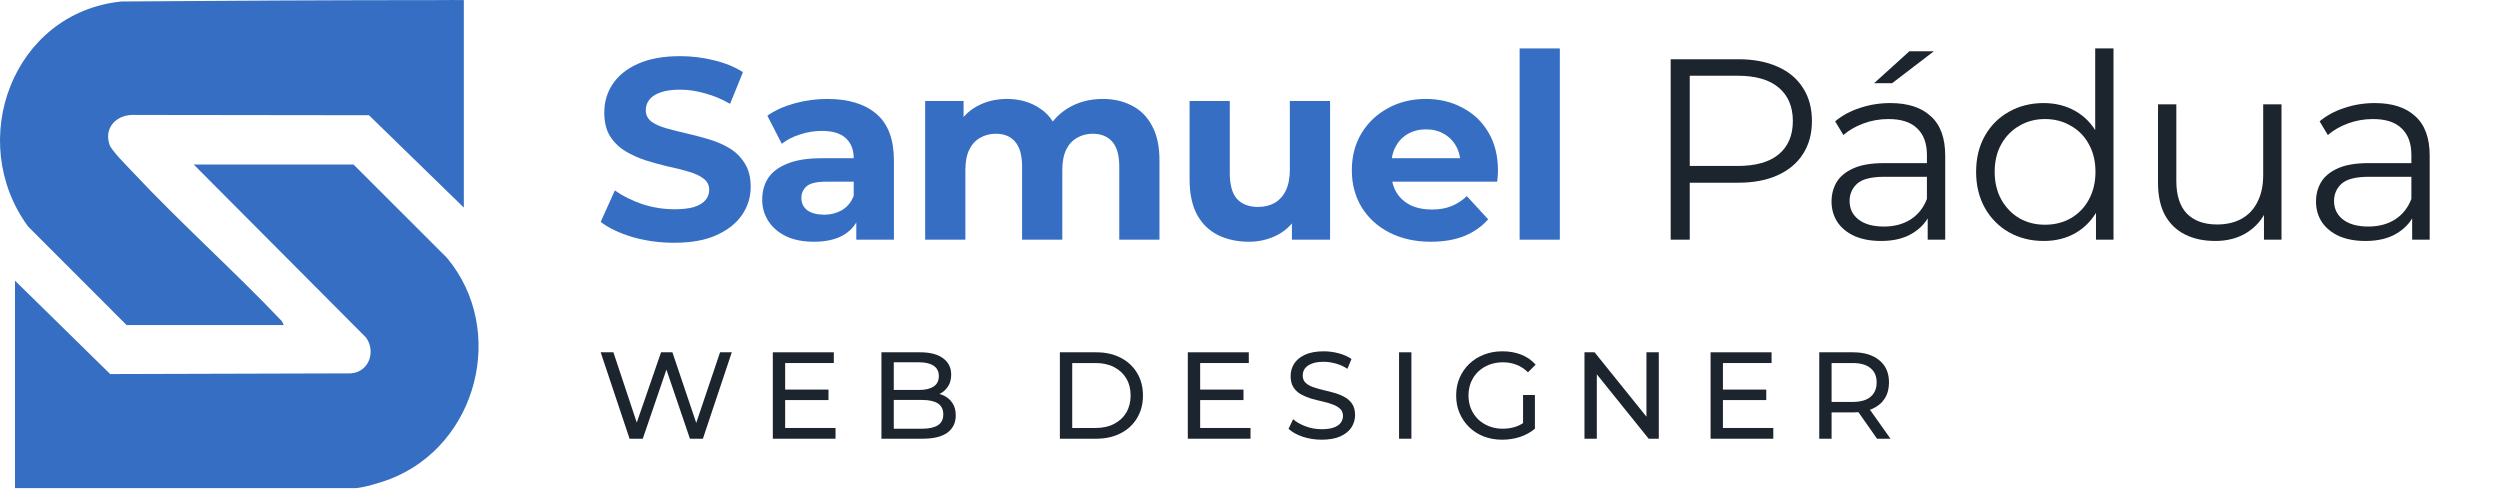
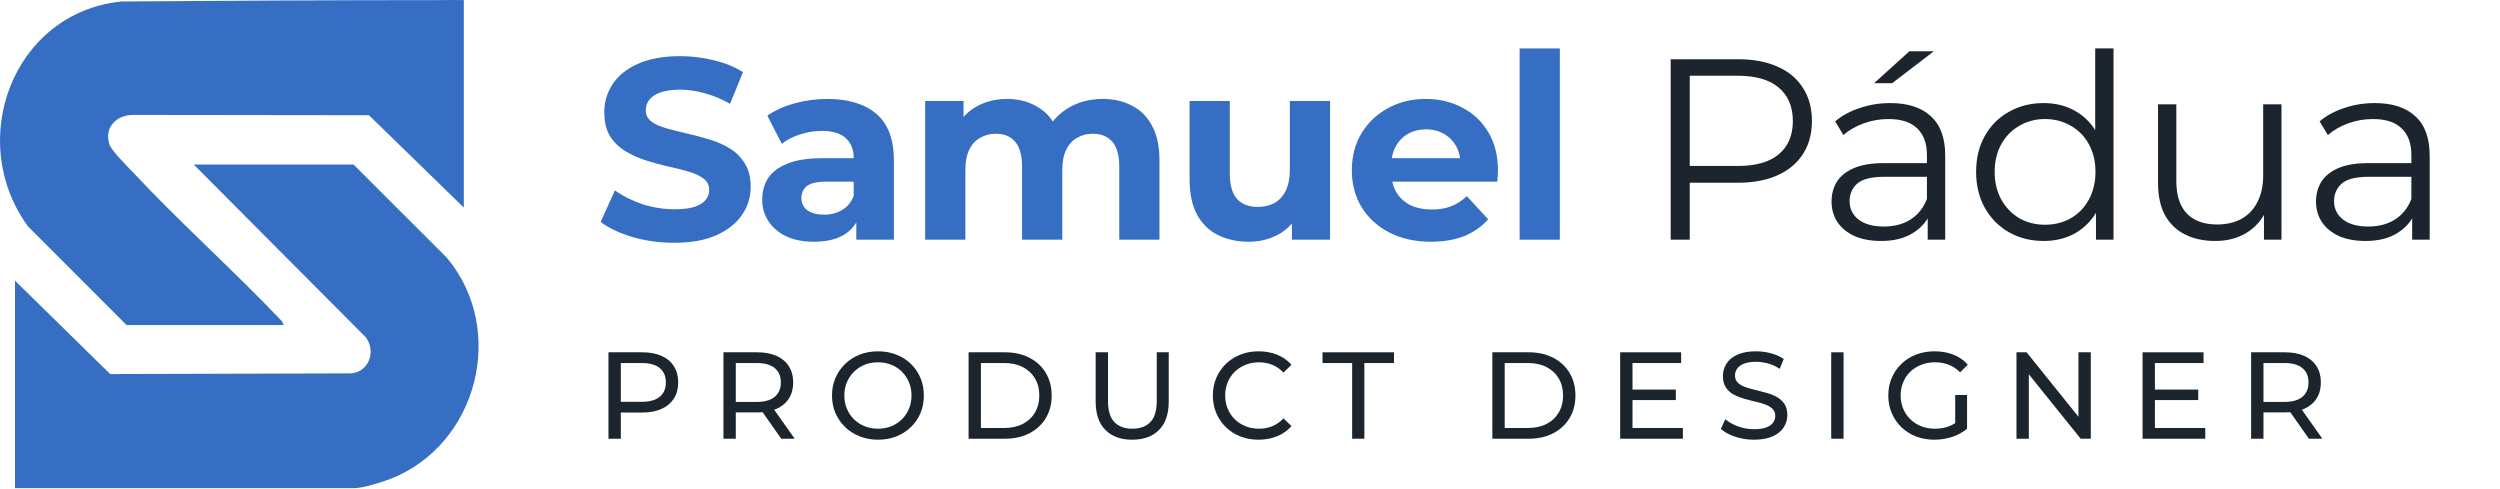
<svg xmlns="http://www.w3.org/2000/svg" width="220" height="43" viewBox="0 0 220 43" fill="none">
  <path d="M39.327 22.686C44.63 29.023 42.037 39.161 34.333 42.153C33.637 42.423 31.921 42.954 31.23 42.954H1.32V24.699L9.697 32.917L30.891 32.856C32.477 32.729 33.102 30.929 32.204 29.695L17.049 14.48H31.114L39.327 22.686ZM38.573 0.009C39.252 -0.011 40.425 0.009 40.817 0.009L40.817 18.268L32.47 10.14L11.593 10.113C10.136 10.174 9.138 11.324 9.647 12.757C9.824 13.257 11.19 14.622 11.652 15.114C15.881 19.629 20.535 23.774 24.801 28.257L24.973 28.603H11.137L2.471 19.932C-3.045 12.408 1.1 1.121 10.679 0.131C19.974 0.061 29.572 0.009 38.573 0.009Z" fill="#356EC3" />
  <path d="M212.27 21.092V18.461L212.201 18.03V13.629C212.201 12.616 211.914 11.837 211.339 11.293C210.78 10.748 209.941 10.476 208.822 10.476C208.05 10.476 207.317 10.605 206.621 10.862C205.926 11.119 205.336 11.459 204.852 11.883L204.126 10.68C204.731 10.166 205.457 9.773 206.304 9.501C207.151 9.213 208.043 9.07 208.98 9.07C210.523 9.07 211.71 9.455 212.542 10.227C213.389 10.983 213.812 12.14 213.812 13.697V21.092H212.27ZM208.164 21.206C207.272 21.206 206.493 21.062 205.827 20.774C205.177 20.472 204.678 20.064 204.33 19.55C203.982 19.02 203.809 18.415 203.809 17.735C203.809 17.115 203.952 16.555 204.24 16.056C204.542 15.542 205.026 15.134 205.691 14.831C206.372 14.514 207.279 14.355 208.413 14.355H212.519V15.557H208.459C207.309 15.557 206.508 15.761 206.054 16.17C205.616 16.578 205.396 17.085 205.396 17.689C205.396 18.37 205.661 18.914 206.19 19.323C206.72 19.731 207.461 19.935 208.413 19.935C209.321 19.935 210.099 19.731 210.75 19.323C211.415 18.899 211.899 18.294 212.201 17.508L212.564 18.619C212.262 19.406 211.733 20.034 210.977 20.502C210.236 20.971 209.298 21.206 208.164 21.206Z" fill="#1C252D" />
  <path d="M194.942 21.205C193.929 21.205 193.044 21.016 192.288 20.638C191.532 20.26 190.942 19.693 190.519 18.937C190.11 18.181 189.906 17.236 189.906 16.102V9.183H191.517V15.92C191.517 17.19 191.827 18.151 192.447 18.801C193.082 19.436 193.967 19.754 195.101 19.754C195.932 19.754 196.651 19.587 197.256 19.255C197.876 18.907 198.344 18.408 198.662 17.757C198.995 17.107 199.161 16.328 199.161 15.421V9.183H200.772V21.092H199.229V17.826L199.479 18.415C199.101 19.292 198.511 19.98 197.709 20.479C196.923 20.963 196.001 21.205 194.942 21.205Z" fill="#1C252D" />
  <path d="M179.841 21.205C178.707 21.205 177.687 20.948 176.779 20.434C175.887 19.92 175.184 19.209 174.67 18.302C174.156 17.379 173.898 16.321 173.898 15.126C173.898 13.916 174.156 12.858 174.67 11.95C175.184 11.043 175.887 10.34 176.779 9.841C177.687 9.327 178.707 9.07 179.841 9.07C180.885 9.07 181.815 9.304 182.632 9.773C183.463 10.242 184.121 10.93 184.605 11.837C185.104 12.729 185.354 13.826 185.354 15.126C185.354 16.412 185.112 17.508 184.628 18.415C184.144 19.323 183.486 20.018 182.654 20.502C181.838 20.971 180.9 21.205 179.841 21.205ZM179.955 19.776C180.802 19.776 181.558 19.587 182.223 19.209C182.904 18.816 183.433 18.271 183.811 17.576C184.204 16.865 184.401 16.049 184.401 15.126C184.401 14.188 184.204 13.372 183.811 12.676C183.433 11.981 182.904 11.444 182.223 11.066C181.558 10.673 180.802 10.476 179.955 10.476C179.123 10.476 178.375 10.673 177.709 11.066C177.044 11.444 176.515 11.981 176.121 12.676C175.728 13.372 175.532 14.188 175.532 15.126C175.532 16.049 175.728 16.865 176.121 17.576C176.515 18.271 177.044 18.816 177.709 19.209C178.375 19.587 179.123 19.776 179.955 19.776ZM184.446 21.092V17.508L184.605 15.103L184.378 12.699V4.261H185.989V21.092H184.446Z" fill="#1C252D" />
  <path d="M169.637 21.092V18.461L169.569 18.03V13.629C169.569 12.616 169.281 11.837 168.707 11.293C168.147 10.748 167.308 10.476 166.189 10.476C165.418 10.476 164.684 10.604 163.989 10.862C163.293 11.119 162.703 11.459 162.219 11.882L161.493 10.68C162.098 10.166 162.824 9.773 163.671 9.501C164.518 9.213 165.41 9.07 166.348 9.07C167.89 9.07 169.077 9.455 169.909 10.226C170.756 10.983 171.179 12.139 171.179 13.697V21.092H169.637ZM165.531 21.205C164.639 21.205 163.86 21.062 163.195 20.774C162.544 20.472 162.045 20.064 161.698 19.549C161.35 19.02 161.176 18.415 161.176 17.735C161.176 17.115 161.319 16.555 161.607 16.056C161.909 15.542 162.393 15.134 163.059 14.831C163.739 14.514 164.646 14.355 165.781 14.355H169.886V15.557H165.826C164.677 15.557 163.875 15.761 163.421 16.169C162.983 16.578 162.764 17.084 162.764 17.689C162.764 18.37 163.028 18.914 163.558 19.323C164.087 19.731 164.828 19.935 165.781 19.935C166.688 19.935 167.467 19.731 168.117 19.323C168.782 18.899 169.266 18.294 169.569 17.508L169.932 18.619C169.629 19.406 169.1 20.033 168.344 20.502C167.603 20.971 166.665 21.205 165.531 21.205ZM164.919 7.323L168.026 4.51H170.181L166.506 7.323H164.919Z" fill="#1C252D" />
  <path d="M147.02 21.092V5.213H152.963C154.308 5.213 155.465 5.433 156.433 5.871C157.401 6.295 158.142 6.915 158.656 7.731C159.185 8.533 159.45 9.508 159.45 10.657C159.45 11.776 159.185 12.744 158.656 13.561C158.142 14.362 157.401 14.982 156.433 15.421C155.465 15.86 154.308 16.079 152.963 16.079H147.95L148.698 15.285V21.092H147.02ZM148.698 15.421L147.95 14.604H152.917C154.505 14.604 155.707 14.264 156.524 13.584C157.356 12.888 157.771 11.912 157.771 10.657C157.771 9.387 157.356 8.404 156.524 7.709C155.707 7.013 154.505 6.665 152.917 6.665H147.95L148.698 5.871V15.421Z" fill="#1C252D" />
  <path d="M133.727 21.092V4.261H137.265V21.092H133.727Z" fill="#356EC3" />
  <path d="M125.925 21.273C124.533 21.273 123.309 21.001 122.25 20.457C121.207 19.912 120.398 19.171 119.823 18.234C119.248 17.281 118.961 16.2 118.961 14.99C118.961 13.765 119.241 12.684 119.8 11.746C120.375 10.793 121.154 10.052 122.137 9.523C123.12 8.979 124.231 8.707 125.471 8.707C126.666 8.707 127.739 8.964 128.692 9.478C129.66 9.977 130.424 10.703 130.983 11.655C131.543 12.593 131.822 13.72 131.822 15.035C131.822 15.171 131.815 15.33 131.8 15.512C131.785 15.678 131.77 15.837 131.754 15.988H121.842V13.924H129.894L128.533 14.536C128.533 13.901 128.405 13.349 128.148 12.88C127.891 12.412 127.535 12.049 127.082 11.791C126.628 11.519 126.099 11.383 125.494 11.383C124.889 11.383 124.352 11.519 123.883 11.791C123.43 12.049 123.074 12.419 122.817 12.903C122.56 13.372 122.432 13.931 122.432 14.582V15.126C122.432 15.791 122.575 16.381 122.862 16.895C123.165 17.394 123.581 17.78 124.11 18.052C124.654 18.309 125.29 18.438 126.015 18.438C126.666 18.438 127.233 18.339 127.717 18.143C128.216 17.946 128.669 17.651 129.078 17.258L130.96 19.3C130.401 19.935 129.698 20.426 128.851 20.774C128.004 21.107 127.029 21.273 125.925 21.273Z" fill="#356EC3" />
  <path d="M109.901 21.273C108.888 21.273 107.98 21.077 107.179 20.684C106.392 20.29 105.78 19.693 105.341 18.892C104.903 18.075 104.684 17.039 104.684 15.784V8.888H108.222V15.262C108.222 16.275 108.434 17.024 108.857 17.508C109.296 17.977 109.908 18.211 110.695 18.211C111.239 18.211 111.723 18.098 112.146 17.871C112.57 17.629 112.903 17.266 113.145 16.782C113.386 16.283 113.507 15.663 113.507 14.922V8.888H117.046V21.092H113.689V17.735L114.301 18.71C113.893 19.557 113.288 20.2 112.487 20.638C111.7 21.062 110.838 21.273 109.901 21.273Z" fill="#356EC3" />
  <path d="M81.414 21.092V8.888H84.794V12.223L84.159 11.247C84.582 10.415 85.18 9.788 85.951 9.364C86.737 8.926 87.629 8.707 88.627 8.707C89.746 8.707 90.722 8.994 91.554 9.569C92.4 10.128 92.96 10.99 93.232 12.154L91.984 11.814C92.393 10.861 93.043 10.105 93.935 9.546C94.843 8.986 95.879 8.707 97.043 8.707C98.011 8.707 98.865 8.903 99.606 9.296C100.362 9.674 100.952 10.264 101.375 11.066C101.814 11.852 102.033 12.865 102.033 14.105V21.092H98.495V14.65C98.495 13.667 98.29 12.941 97.882 12.472C97.474 12.003 96.899 11.769 96.158 11.769C95.644 11.769 95.183 11.89 94.775 12.132C94.366 12.359 94.049 12.706 93.822 13.175C93.595 13.644 93.482 14.241 93.482 14.967V21.092H89.943V14.65C89.943 13.667 89.739 12.941 89.331 12.472C88.937 12.003 88.37 11.769 87.629 11.769C87.115 11.769 86.654 11.89 86.246 12.132C85.837 12.359 85.52 12.706 85.293 13.175C85.066 13.644 84.953 14.241 84.953 14.967V21.092H81.414Z" fill="#356EC3" />
  <path d="M75.354 21.092V18.71L75.127 18.188V13.924C75.127 13.168 74.892 12.578 74.424 12.154C73.97 11.731 73.267 11.519 72.314 11.519C71.664 11.519 71.021 11.625 70.386 11.837C69.766 12.033 69.237 12.306 68.798 12.653L67.528 10.181C68.193 9.712 68.995 9.349 69.932 9.092C70.87 8.835 71.823 8.707 72.79 8.707C74.65 8.707 76.095 9.145 77.123 10.022C78.151 10.899 78.665 12.268 78.665 14.128V21.092H75.354ZM71.634 21.273C70.681 21.273 69.864 21.114 69.184 20.797C68.503 20.464 67.982 20.018 67.619 19.459C67.256 18.899 67.074 18.271 67.074 17.576C67.074 16.85 67.248 16.215 67.596 15.67C67.959 15.126 68.526 14.703 69.297 14.4C70.068 14.082 71.074 13.924 72.314 13.924H75.558V15.988H72.7C71.868 15.988 71.293 16.124 70.976 16.396C70.673 16.668 70.522 17.009 70.522 17.417C70.522 17.871 70.696 18.234 71.044 18.506C71.407 18.763 71.898 18.891 72.518 18.891C73.108 18.891 73.637 18.755 74.106 18.483C74.575 18.196 74.915 17.78 75.127 17.235L75.671 18.869C75.414 19.655 74.945 20.252 74.265 20.661C73.584 21.069 72.707 21.273 71.634 21.273Z" fill="#356EC3" />
  <path d="M59.324 21.364C58.054 21.364 56.837 21.198 55.672 20.865C54.508 20.517 53.57 20.071 52.859 19.527L54.107 16.759C54.788 17.243 55.589 17.644 56.511 17.962C57.449 18.264 58.394 18.415 59.347 18.415C60.073 18.415 60.655 18.347 61.093 18.211C61.547 18.06 61.88 17.856 62.092 17.599C62.303 17.342 62.409 17.047 62.409 16.714C62.409 16.291 62.243 15.958 61.91 15.716C61.577 15.459 61.139 15.255 60.594 15.104C60.05 14.937 59.445 14.786 58.78 14.65C58.13 14.499 57.472 14.317 56.806 14.105C56.156 13.894 55.559 13.622 55.014 13.289C54.47 12.956 54.024 12.518 53.676 11.973C53.343 11.429 53.177 10.733 53.177 9.886C53.177 8.979 53.419 8.155 53.903 7.414C54.402 6.658 55.143 6.06 56.126 5.622C57.124 5.168 58.371 4.941 59.869 4.941C60.867 4.941 61.85 5.062 62.817 5.304C63.785 5.531 64.64 5.879 65.381 6.348L64.246 9.138C63.505 8.714 62.764 8.404 62.023 8.208C61.282 7.996 60.557 7.89 59.846 7.89C59.135 7.89 58.553 7.973 58.099 8.14C57.646 8.306 57.32 8.525 57.124 8.798C56.927 9.055 56.829 9.357 56.829 9.705C56.829 10.113 56.995 10.446 57.328 10.703C57.661 10.945 58.099 11.142 58.644 11.293C59.188 11.444 59.785 11.595 60.436 11.746C61.101 11.898 61.759 12.072 62.409 12.268C63.075 12.465 63.679 12.729 64.224 13.062C64.768 13.395 65.207 13.833 65.539 14.378C65.887 14.922 66.061 15.61 66.061 16.442C66.061 17.334 65.812 18.151 65.313 18.892C64.814 19.633 64.065 20.23 63.067 20.684C62.084 21.137 60.836 21.364 59.324 21.364Z" fill="#356EC3" />
-   <path d="M160.094 38.607V31.002H163.06C164.045 31.002 164.82 31.237 165.385 31.708C165.95 32.172 166.232 32.82 166.232 33.653C166.232 34.203 166.105 34.678 165.852 35.076C165.598 35.467 165.236 35.768 164.765 35.978C164.295 36.188 163.726 36.293 163.06 36.293H160.691L161.18 35.793V38.607H160.094ZM165.178 38.607L163.244 35.847H164.407L166.362 38.607H165.178ZM161.18 35.902L160.691 35.369H163.027C163.722 35.369 164.247 35.221 164.602 34.924C164.965 34.62 165.146 34.196 165.146 33.653C165.146 33.11 164.965 32.69 164.602 32.393C164.247 32.096 163.722 31.947 163.027 31.947H160.691L161.18 31.404V35.902Z" fill="#1C252D" />
-   <path d="M150.531 38.607V31.002H155.898V31.947H151.618V37.662H156.05V38.607H150.531ZM151.52 35.206V34.283H155.431V35.206H151.52Z" fill="#1C252D" />
-   <path d="M139.434 38.607V31.002H140.324L145.355 37.249H144.887V31.002H145.974V38.607H145.083L140.053 32.36H140.52V38.607H139.434Z" fill="#1C252D" />
-   <path d="M132.193 38.694C131.606 38.694 131.067 38.6 130.574 38.411C130.082 38.216 129.654 37.944 129.292 37.596C128.93 37.242 128.648 36.829 128.445 36.358C128.242 35.887 128.141 35.369 128.141 34.804C128.141 34.239 128.242 33.722 128.445 33.251C128.648 32.78 128.93 32.371 129.292 32.023C129.662 31.668 130.093 31.397 130.585 31.208C131.078 31.013 131.621 30.915 132.215 30.915C132.816 30.915 133.366 31.013 133.866 31.208C134.366 31.404 134.789 31.697 135.137 32.088L134.464 32.762C134.152 32.458 133.812 32.237 133.442 32.099C133.08 31.954 132.685 31.882 132.258 31.882C131.824 31.882 131.418 31.954 131.041 32.099C130.672 32.244 130.35 32.447 130.074 32.708C129.806 32.968 129.596 33.28 129.444 33.642C129.299 33.997 129.227 34.384 129.227 34.804C129.227 35.217 129.299 35.605 129.444 35.967C129.596 36.322 129.806 36.633 130.074 36.901C130.35 37.162 130.672 37.365 131.041 37.51C131.411 37.654 131.813 37.727 132.247 37.727C132.653 37.727 133.04 37.665 133.41 37.542C133.786 37.412 134.134 37.198 134.453 36.901L135.072 37.727C134.695 38.046 134.254 38.288 133.747 38.455C133.247 38.614 132.729 38.694 132.193 38.694ZM135.072 37.727L134.029 37.586V34.761H135.072V37.727Z" fill="#1C252D" />
-   <path d="M123.117 38.607V31.002H124.204V38.607H123.117Z" fill="#1C252D" />
-   <path d="M116.302 38.694C115.723 38.694 115.169 38.607 114.64 38.433C114.111 38.252 113.695 38.02 113.391 37.738L113.793 36.89C114.082 37.144 114.452 37.354 114.901 37.52C115.35 37.687 115.817 37.77 116.302 37.77C116.744 37.77 117.103 37.72 117.378 37.618C117.653 37.517 117.856 37.379 117.986 37.205C118.117 37.024 118.182 36.822 118.182 36.597C118.182 36.336 118.095 36.126 117.921 35.967C117.754 35.807 117.533 35.681 117.258 35.587C116.99 35.485 116.693 35.398 116.367 35.326C116.041 35.254 115.712 35.17 115.379 35.076C115.053 34.975 114.752 34.848 114.477 34.696C114.209 34.544 113.992 34.341 113.825 34.087C113.659 33.827 113.575 33.493 113.575 33.088C113.575 32.697 113.677 32.338 113.88 32.012C114.09 31.679 114.408 31.415 114.836 31.219C115.27 31.016 115.821 30.915 116.487 30.915C116.929 30.915 117.367 30.973 117.801 31.089C118.236 31.205 118.613 31.371 118.931 31.589L118.573 32.458C118.247 32.24 117.903 32.085 117.541 31.991C117.179 31.889 116.827 31.838 116.487 31.838C116.06 31.838 115.708 31.893 115.433 32.002C115.158 32.11 114.955 32.255 114.825 32.436C114.702 32.617 114.64 32.82 114.64 33.044C114.64 33.312 114.723 33.526 114.89 33.685C115.064 33.845 115.285 33.971 115.553 34.066C115.828 34.16 116.128 34.247 116.454 34.326C116.78 34.399 117.106 34.482 117.432 34.576C117.765 34.67 118.066 34.794 118.334 34.946C118.609 35.098 118.83 35.3 118.997 35.554C119.163 35.807 119.246 36.133 119.246 36.532C119.246 36.916 119.141 37.274 118.931 37.607C118.721 37.933 118.395 38.198 117.954 38.4C117.519 38.596 116.969 38.694 116.302 38.694Z" fill="#1C252D" />
-   <path d="M104.527 38.607V31.002H109.894V31.947H105.614V37.662H110.046V38.607H104.527ZM105.516 35.206V34.283H109.427V35.206H105.516Z" fill="#1C252D" />
-   <path d="M93.269 38.607V31.002H96.475C97.286 31.002 97.999 31.161 98.615 31.48C99.238 31.799 99.719 32.244 100.06 32.816C100.407 33.388 100.581 34.051 100.581 34.804C100.581 35.558 100.407 36.22 100.06 36.793C99.719 37.365 99.238 37.81 98.615 38.129C97.999 38.447 97.286 38.607 96.475 38.607H93.269ZM94.356 37.662H96.409C97.039 37.662 97.583 37.542 98.039 37.303C98.502 37.064 98.861 36.731 99.115 36.304C99.368 35.869 99.495 35.369 99.495 34.804C99.495 34.232 99.368 33.733 99.115 33.305C98.861 32.878 98.502 32.545 98.039 32.306C97.583 32.067 97.039 31.947 96.409 31.947H94.356V37.662Z" fill="#1C252D" />
-   <path d="M77.566 38.607V31.002H80.978C81.854 31.002 82.528 31.179 82.999 31.534C83.469 31.882 83.705 32.36 83.705 32.968C83.705 33.381 83.611 33.729 83.422 34.011C83.241 34.294 82.995 34.511 82.683 34.663C82.372 34.815 82.035 34.891 81.673 34.891L81.869 34.565C82.303 34.565 82.687 34.641 83.02 34.794C83.353 34.946 83.618 35.17 83.813 35.467C84.009 35.757 84.107 36.119 84.107 36.553C84.107 37.205 83.86 37.712 83.368 38.075C82.883 38.429 82.158 38.607 81.195 38.607H77.566ZM78.653 37.727H81.152C81.753 37.727 82.213 37.626 82.531 37.423C82.85 37.22 83.009 36.901 83.009 36.467C83.009 36.025 82.85 35.703 82.531 35.5C82.213 35.297 81.753 35.196 81.152 35.196H78.555V34.316H80.88C81.43 34.316 81.858 34.214 82.162 34.011C82.466 33.809 82.618 33.504 82.618 33.099C82.618 32.693 82.466 32.389 82.162 32.186C81.858 31.983 81.43 31.882 80.88 31.882H78.653V37.727Z" fill="#1C252D" />
-   <path d="M68.008 38.607V31.002H73.375V31.947H69.094V37.662H73.527V38.607H68.008ZM68.996 35.206V34.283H72.907V35.206H68.996Z" fill="#1C252D" />
-   <path d="M55.402 38.607L52.859 31.002H53.978L56.314 38.02H55.749L58.172 31.002H59.172L61.54 38.02H60.997L63.365 31.002H64.397L61.855 38.607H60.714L58.498 32.099H58.791L56.564 38.607H55.402Z" fill="#1C252D" />
+   <path d="M54.632 38.607L53.545 38.607L53.545 31.002L56.511 31.002Q57.511 31.002 58.217 31.317Q58.923 31.632 59.303 32.230Q59.684 32.827 59.684 33.653L59.684 33.653Q59.684 34.479 59.303 35.071Q58.923 35.663 58.217 35.983Q57.511 36.304 56.511 36.304L56.511 36.304L54.632 36.304L54.632 38.607ZM54.632 31.947L54.632 35.359L56.479 35.359Q57.522 35.359 58.059 34.913Q58.597 34.468 58.597 33.653L58.597 33.653Q58.597 32.838 58.059 32.393Q57.522 31.947 56.479 31.947L56.479 31.947L54.632 31.947Z" fill="#1C252D" />
+   <path d="M64.750 38.607L63.663 38.607L63.663 31.002L66.629 31.002Q67.629 31.002 68.335 31.317Q69.041 31.632 69.421 32.230Q69.801 32.827 69.801 33.653L69.801 33.653Q69.801 34.479 69.421 35.071Q69.041 35.663 68.335 35.978L68.335 35.978Q68.237 36.021 68.128 36.054L68.128 36.054L69.932 38.607L68.748 38.607L67.107 36.271Q66.879 36.293 66.629 36.293L66.629 36.293L64.750 36.293L64.750 38.607ZM64.750 31.947L64.750 35.369L66.596 35.369Q67.639 35.369 68.177 34.919Q68.715 34.468 68.715 33.653L68.715 33.653Q68.715 32.838 68.177 32.393Q67.639 31.947 66.596 31.947L66.596 31.947L64.750 31.947Z" fill="#1C252D" />
+   <path d="M77.268 38.694L77.268 38.694Q76.399 38.694 75.655 38.400Q74.911 38.107 74.368 37.580Q73.824 37.053 73.520 36.347Q73.216 35.641 73.216 34.804L73.216 34.804Q73.216 33.968 73.520 33.262Q73.824 32.556 74.368 32.029Q74.911 31.502 75.650 31.208Q76.388 30.915 77.268 30.915L77.268 30.915Q78.137 30.915 78.871 31.203Q79.604 31.491 80.153 32.018Q80.701 32.545 81.000 33.251Q81.299 33.957 81.299 34.804L81.299 34.804Q81.299 35.652 81.000 36.358Q80.701 37.064 80.153 37.591Q79.604 38.118 78.871 38.406Q78.137 38.694 77.268 38.694ZM77.268 37.727L77.268 37.727Q77.898 37.727 78.436 37.510Q78.974 37.292 79.371 36.896Q79.767 36.499 79.990 35.967Q80.213 35.435 80.213 34.804L80.213 34.804Q80.213 34.174 79.990 33.642Q79.767 33.110 79.371 32.713Q78.974 32.317 78.436 32.099Q77.898 31.882 77.268 31.882L77.268 31.882Q76.627 31.882 76.090 32.099Q75.552 32.317 75.150 32.713Q74.748 33.110 74.525 33.642Q74.302 34.174 74.302 34.804L74.302 34.804Q74.302 35.435 74.525 35.967Q74.748 36.499 75.150 36.896Q75.552 37.292 76.090 37.510Q76.627 37.727 77.268 37.727Z" fill="#1C252D" />
+   <path d="M88.440 38.607L85.235 38.607L85.235 31.002L88.440 31.002Q89.657 31.002 90.586 31.480Q91.514 31.958 92.031 32.816Q92.547 33.675 92.547 34.804L92.547 34.804Q92.547 35.934 92.031 36.793Q91.514 37.651 90.586 38.129Q89.657 38.607 88.440 38.607L88.440 38.607ZM86.321 31.947L86.321 37.662L88.375 37.662Q89.320 37.662 90.010 37.303Q90.700 36.945 91.080 36.298Q91.460 35.652 91.460 34.804L91.460 34.804Q91.460 33.946 91.080 33.305Q90.700 32.664 90.010 32.306Q89.320 31.947 88.375 31.947L88.375 31.947L86.321 31.947Z" fill="#1C252D" />
+   <path d="M99.633 38.694L99.633 38.694Q98.134 38.694 97.276 37.836Q96.417 36.977 96.417 35.326L96.417 35.326L96.417 31.002L97.504 31.002L97.504 35.282Q97.504 36.554 98.063 37.140Q98.623 37.727 99.644 37.727L99.644 37.727Q100.676 37.727 101.236 37.140Q101.795 36.554 101.795 35.282L101.795 35.282L101.795 31.002L102.849 31.002L102.849 35.326Q102.849 36.977 101.996 37.836Q101.143 38.694 99.633 38.694Z" fill="#1C252D" />
+   <path d="M110.751 38.694L110.751 38.694Q109.881 38.694 109.148 38.406Q108.415 38.118 107.877 37.591Q107.339 37.064 107.035 36.358Q106.731 35.652 106.731 34.804L106.731 34.804Q106.731 33.957 107.035 33.251Q107.339 32.545 107.882 32.018Q108.426 31.491 109.159 31.203Q109.892 30.915 110.761 30.915L110.761 30.915Q111.641 30.915 112.386 31.214Q113.130 31.513 113.651 32.099L113.651 32.099L112.945 32.784Q112.511 32.327 111.967 32.105Q111.424 31.882 110.805 31.882L110.805 31.882Q110.164 31.882 109.615 32.099Q109.067 32.317 108.665 32.708Q108.263 33.099 108.040 33.637Q107.817 34.174 107.817 34.804L107.817 34.804Q107.817 35.435 108.040 35.972Q108.263 36.510 108.665 36.901Q109.067 37.292 109.615 37.510Q110.164 37.727 110.805 37.727L110.805 37.727Q111.424 37.727 111.967 37.504Q112.511 37.281 112.945 36.814L112.945 36.814L113.651 37.499Q113.130 38.085 112.386 38.390Q111.641 38.694 110.751 38.694Z" fill="#1C252D" />
+   <path d="M120.064 38.607L118.989 38.607L118.989 31.947L116.381 31.947L116.381 31.002L122.672 31.002L122.672 31.947L120.064 31.947L120.064 38.607Z" fill="#1C252D" />
+   <path d="M134.531 38.607L131.326 38.607L131.326 31.002L134.531 31.002Q135.748 31.002 136.677 31.480Q137.606 31.958 138.122 32.816Q138.638 33.675 138.638 34.804L138.638 34.804Q138.638 35.934 138.122 36.793Q137.606 37.651 136.677 38.129Q135.748 38.607 134.531 38.607L134.531 38.607ZM132.413 31.947L132.413 37.662L134.466 37.662Q135.411 37.662 136.101 37.303Q136.791 36.945 137.171 36.298Q137.551 35.652 137.551 34.804L137.551 34.804Q137.551 33.946 137.171 33.305Q136.791 32.664 136.101 32.306Q135.411 31.947 134.466 31.947L134.466 31.947L132.413 31.947Z" fill="#1C252D" />
+   <path d="M143.660 35.206L143.660 37.662L148.093 37.662L148.093 38.607L142.574 38.607L142.574 31.002L147.941 31.002L147.941 31.947L143.660 31.947L143.660 34.283L147.474 34.283L147.474 35.206L143.660 35.206Z" fill="#1C252D" />
+   <path d="M154.343 38.694L154.343 38.694Q153.474 38.694 152.681 38.428Q151.888 38.161 151.431 37.738L151.431 37.738L151.833 36.890Q152.268 37.271 152.941 37.520Q153.615 37.770 154.343 37.770L154.343 37.770Q155.006 37.770 155.419 37.618Q155.831 37.466 156.027 37.200Q156.222 36.934 156.222 36.597L156.222 36.597Q156.222 36.206 155.967 35.967Q155.712 35.728 155.304 35.581Q154.897 35.435 154.408 35.326Q153.919 35.217 153.425 35.071Q152.931 34.924 152.523 34.696Q152.116 34.468 151.866 34.082Q151.616 33.696 151.616 33.088L151.616 33.088Q151.616 32.501 151.926 32.007Q152.235 31.513 152.882 31.214Q153.528 30.915 154.528 30.915L154.528 30.915Q155.190 30.915 155.842 31.089Q156.494 31.263 156.972 31.589L156.972 31.589L156.614 32.458Q156.125 32.132 155.581 31.985Q155.038 31.839 154.528 31.839L154.528 31.839Q153.887 31.839 153.474 32.002Q153.061 32.164 152.871 32.436Q152.681 32.708 152.681 33.044L152.681 33.044Q152.681 33.446 152.936 33.685Q153.191 33.924 153.599 34.066Q154.006 34.207 154.495 34.321Q154.984 34.435 155.478 34.576Q155.973 34.718 156.380 34.946Q156.787 35.174 157.037 35.554Q157.287 35.934 157.287 36.532L157.287 36.532Q157.287 37.108 156.972 37.602Q156.657 38.096 156.000 38.395Q155.342 38.694 154.343 38.694Z" fill="#1C252D" />
+   <path d="M162.234 38.607L161.147 38.607L161.147 31.002L162.234 31.002L162.234 38.607Z" fill="#1C252D" />
+   <path d="M170.222 38.694L170.222 38.694Q169.342 38.694 168.603 38.406Q167.865 38.118 167.321 37.591Q166.778 37.064 166.474 36.358Q166.170 35.652 166.170 34.804Q166.170 33.957 166.474 33.251Q166.778 32.545 167.327 32.018Q167.875 31.491 168.614 31.203Q169.353 30.915 170.244 30.915L170.244 30.915Q171.145 30.915 171.895 31.208Q172.645 31.502 173.166 32.088L173.166 32.088L172.493 32.762Q172.025 32.306 171.477 32.094Q170.928 31.882 170.287 31.882L170.287 31.882Q169.635 31.882 169.076 32.099Q168.516 32.317 168.109 32.708Q167.702 33.099 167.479 33.637Q167.256 34.174 167.256 34.804L167.256 34.804Q167.256 35.424 167.479 35.961Q167.702 36.499 168.109 36.896Q168.516 37.292 169.070 37.510Q169.624 37.727 170.276 37.727L170.276 37.727Q170.885 37.727 171.439 37.542L171.439 37.542Q171.765 37.423 172.058 37.238L172.058 37.238L172.058 34.761L173.101 34.761L173.101 37.727Q172.536 38.205 171.781 38.449Q171.026 38.694 170.222 38.694Z" fill="#1C252D" />
+   <path d="M178.536 38.607L177.450 38.607L177.450 31.002L178.341 31.002L182.904 36.673L182.904 31.002L183.990 31.002L183.990 38.607L183.099 38.607L178.536 32.936L178.536 38.607Z" fill="#1C252D" />
+   <path d="M189.632 35.206L189.632 37.662L194.064 37.662L194.064 38.607L188.546 38.607L188.546 31.002L193.912 31.002L193.912 31.947L189.632 31.947L189.632 34.283L193.445 34.283L193.445 35.206L189.632 35.206Z" fill="#1C252D" />
+   <path d="M199.185 38.607L198.098 38.607L198.098 31.002L201.064 31.002Q202.064 31.002 202.770 31.317Q203.476 31.632 203.856 32.230Q204.237 32.827 204.237 33.653L204.237 33.653Q204.237 34.479 203.856 35.071Q203.476 35.663 202.770 35.978L202.770 35.978Q202.672 36.021 202.564 36.054L202.564 36.054L204.367 38.607L203.183 38.607L201.542 36.271Q201.314 36.293 201.064 36.293L201.064 36.293L199.185 36.293L199.185 38.607ZM199.185 31.947L199.185 35.369L201.032 35.369Q202.075 35.369 202.612 34.919Q203.150 34.468 203.150 33.653L203.150 33.653Q203.150 32.838 202.612 32.393Q202.075 31.947 201.032 31.947L201.032 31.947L199.185 31.947Z" fill="#1C252D" />
</svg>
